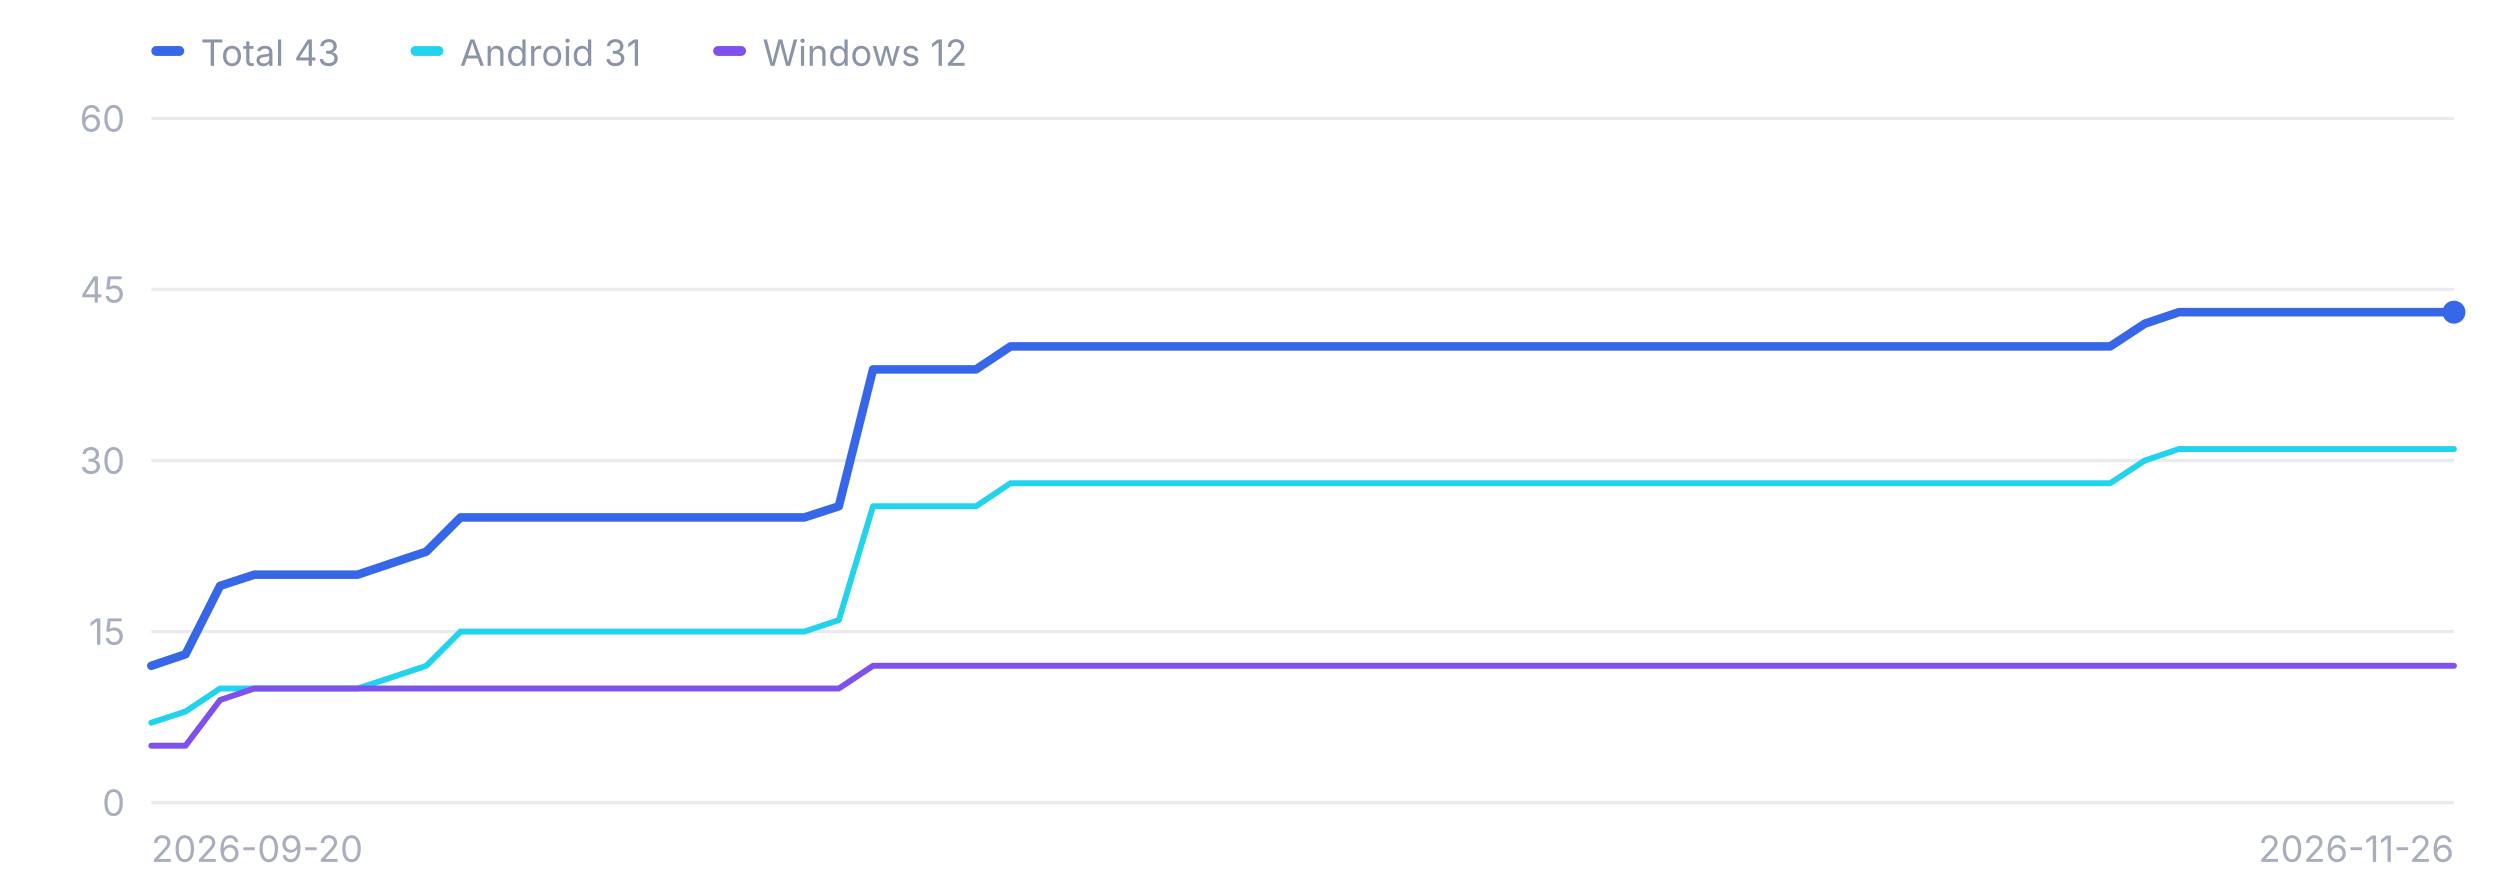
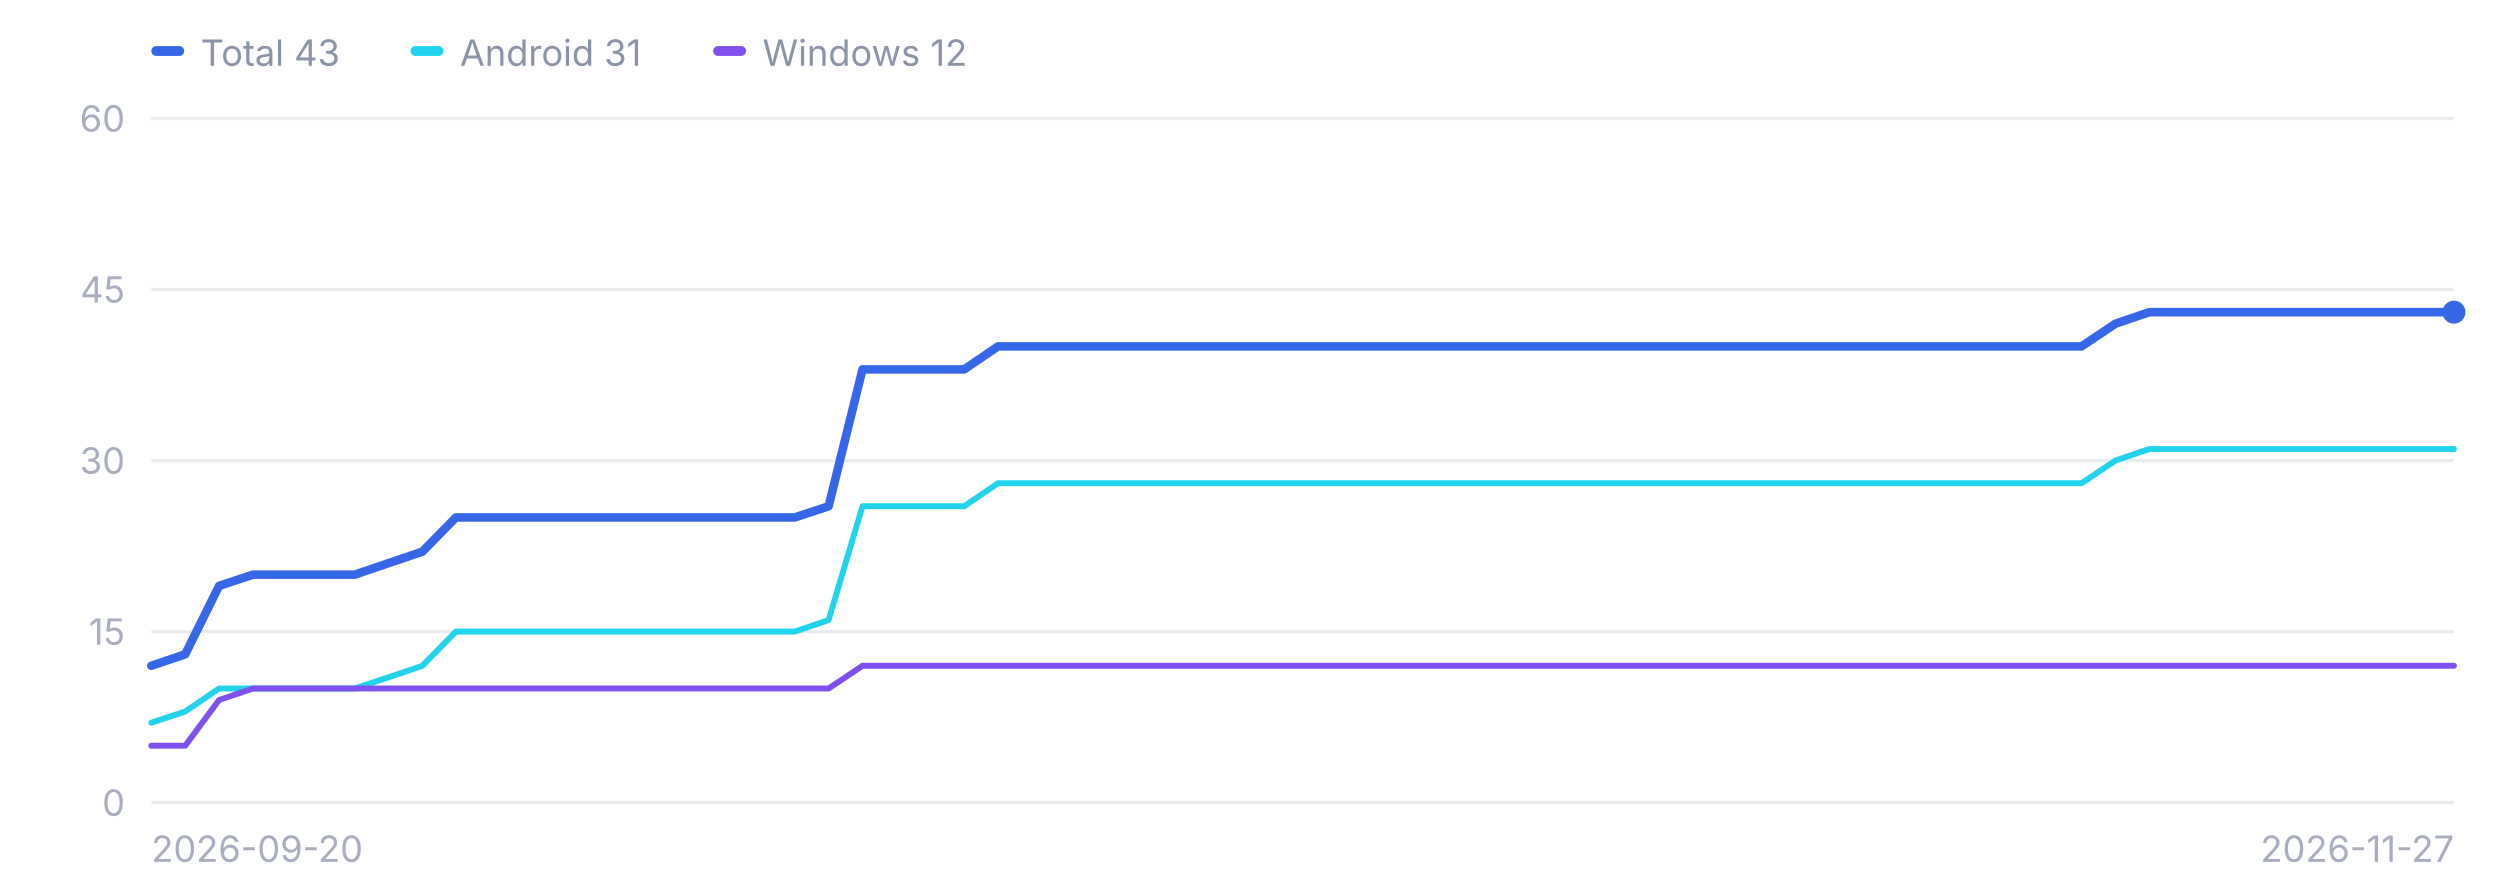
<svg xmlns="http://www.w3.org/2000/svg" width="760" height="270" viewBox="0 0 760 270" role="img" aria-label="CubePilot downloads over time. Latest total 43.">
  <style>text{font-family:system-ui,-apple-system,Segoe UI,sans-serif}</style>
  <line x1="46" y1="244.0" x2="746" y2="244.0" stroke="#8b93a7" stroke-opacity="0.18" stroke-width="1" />
  <text x="38" y="248.0" text-anchor="end" font-size="11" fill="#8b93a7" fill-opacity="0.75">0</text>
  <line x1="46" y1="192.0" x2="746" y2="192.0" stroke="#8b93a7" stroke-opacity="0.18" stroke-width="1" />
  <text x="38" y="196.0" text-anchor="end" font-size="11" fill="#8b93a7" fill-opacity="0.75">15</text>
  <line x1="46" y1="140.0" x2="746" y2="140.0" stroke="#8b93a7" stroke-opacity="0.18" stroke-width="1" />
  <text x="38" y="144.0" text-anchor="end" font-size="11" fill="#8b93a7" fill-opacity="0.75">30</text>
  <line x1="46" y1="88.0" x2="746" y2="88.0" stroke="#8b93a7" stroke-opacity="0.18" stroke-width="1" />
  <text x="38" y="92.0" text-anchor="end" font-size="11" fill="#8b93a7" fill-opacity="0.75">45</text>
  <line x1="46" y1="36.0" x2="746" y2="36.0" stroke="#8b93a7" stroke-opacity="0.18" stroke-width="1" />
  <text x="38" y="40.0" text-anchor="end" font-size="11" fill="#8b93a7" fill-opacity="0.75">60</text>
-   <polyline points="46.0,219.7 56.4,216.3 66.9,209.3 77.3,209.3 87.8,209.3 98.2,209.3 108.7,209.3 119.1,205.9 129.6,202.4 140.0,192.0 150.5,192.0 160.9,192.0 171.4,192.0 181.8,192.0 192.3,192.0 202.7,192.0 213.2,192.0 223.6,192.0 234.1,192.0 244.5,192.0 255.0,188.5 265.4,153.9 275.9,153.9 286.3,153.9 296.7,153.9 307.2,146.9 317.6,146.9 328.1,146.9 338.5,146.9 349.0,146.9 359.4,146.9 369.9,146.9 380.3,146.9 390.8,146.9 401.2,146.9 411.7,146.9 422.1,146.9 432.6,146.9 443.0,146.9 453.5,146.9 463.9,146.9 474.4,146.9 484.8,146.9 495.3,146.9 505.7,146.9 516.1,146.9 526.6,146.9 537.0,146.9 547.5,146.9 557.9,146.9 568.4,146.9 578.8,146.9 589.3,146.9 599.7,146.9 610.2,146.9 620.6,146.9 631.1,146.9 641.5,146.9 652.0,140.0 662.4,136.5 672.9,136.5 683.3,136.5 693.8,136.5 704.2,136.5 714.7,136.5 725.1,136.5 735.6,136.5 746.0,136.5" fill="none" stroke="#22D3EE" stroke-width="1.8" stroke-linejoin="round" stroke-linecap="round" />
-   <polyline points="46.0,226.7 56.4,226.7 66.9,212.8 77.3,209.3 87.8,209.3 98.2,209.3 108.7,209.3 119.1,209.3 129.6,209.3 140.0,209.3 150.5,209.3 160.9,209.3 171.4,209.3 181.8,209.3 192.3,209.3 202.7,209.3 213.2,209.3 223.6,209.3 234.1,209.3 244.5,209.3 255.0,209.3 265.4,202.4 275.9,202.4 286.3,202.4 296.7,202.4 307.2,202.4 317.6,202.4 328.1,202.4 338.5,202.4 349.0,202.4 359.4,202.4 369.9,202.4 380.3,202.4 390.8,202.4 401.2,202.4 411.7,202.4 422.1,202.4 432.6,202.4 443.0,202.4 453.5,202.4 463.9,202.4 474.4,202.4 484.8,202.4 495.3,202.4 505.7,202.4 516.1,202.4 526.6,202.4 537.0,202.4 547.5,202.4 557.9,202.4 568.4,202.4 578.8,202.4 589.3,202.4 599.7,202.4 610.2,202.4 620.6,202.4 631.1,202.4 641.5,202.4 652.0,202.4 662.4,202.4 672.9,202.4 683.3,202.4 693.8,202.4 704.2,202.4 714.7,202.4 725.1,202.4 735.6,202.4 746.0,202.4" fill="none" stroke="#7F50EE" stroke-width="1.8" stroke-linejoin="round" stroke-linecap="round" />
-   <polyline points="46.0,202.4 56.4,198.9 66.9,178.1 77.3,174.7 87.8,174.7 98.2,174.7 108.7,174.7 119.1,171.2 129.6,167.7 140.0,157.3 150.5,157.3 160.9,157.3 171.4,157.3 181.8,157.3 192.3,157.3 202.7,157.3 213.2,157.3 223.6,157.3 234.1,157.3 244.5,157.3 255.0,153.9 265.4,112.3 275.9,112.3 286.3,112.3 296.7,112.3 307.2,105.3 317.6,105.3 328.1,105.3 338.5,105.3 349.0,105.3 359.4,105.3 369.9,105.3 380.3,105.3 390.8,105.3 401.2,105.3 411.7,105.3 422.1,105.3 432.6,105.3 443.0,105.3 453.5,105.3 463.9,105.3 474.4,105.3 484.8,105.3 495.3,105.3 505.7,105.3 516.1,105.3 526.6,105.3 537.0,105.3 547.5,105.3 557.9,105.3 568.4,105.3 578.8,105.3 589.3,105.3 599.7,105.3 610.2,105.3 620.6,105.3 631.1,105.3 641.5,105.3 652.0,98.4 662.4,94.9 672.9,94.9 683.3,94.9 693.8,94.9 704.2,94.9 714.7,94.9 725.1,94.9 735.6,94.9 746.0,94.9" fill="none" stroke="#3767E9" stroke-width="2.6" stroke-linejoin="round" stroke-linecap="round" />
+   <polyline points="46.0,219.7 56.3,216.3 66.6,209.3 76.9,209.3 87.2,209.3 97.5,209.3 107.8,209.3 118.1,205.9 128.4,202.4 138.6,192.0 148.9,192.0 159.2,192.0 169.5,192.0 179.8,192.0 190.1,192.0 200.4,192.0 210.7,192.0 221.0,192.0 231.3,192.0 241.6,192.0 251.9,188.5 262.2,153.9 272.5,153.9 282.8,153.9 293.1,153.9 303.4,146.9 313.6,146.9 323.9,146.9 334.2,146.9 344.5,146.9 354.8,146.9 365.1,146.9 375.4,146.9 385.7,146.9 396.0,146.9 406.3,146.9 416.6,146.9 426.9,146.9 437.2,146.9 447.5,146.9 457.8,146.9 468.1,146.9 478.4,146.9 488.6,146.9 498.9,146.9 509.2,146.9 519.5,146.9 529.8,146.9 540.1,146.9 550.4,146.9 560.7,146.9 571.0,146.9 581.3,146.9 591.6,146.9 601.9,146.9 612.2,146.9 622.5,146.9 632.8,146.9 643.1,140.0 653.4,136.5 663.6,136.5 673.9,136.5 684.2,136.5 694.5,136.5 704.8,136.5 715.1,136.5 725.4,136.5 735.7,136.5 746.0,136.5" fill="none" stroke="#22D3EE" stroke-width="1.8" stroke-linejoin="round" stroke-linecap="round" />
+   <polyline points="46.0,226.7 56.3,226.7 66.6,212.8 76.9,209.3 87.2,209.3 97.5,209.3 107.8,209.3 118.1,209.3 128.4,209.3 138.6,209.3 148.9,209.3 159.2,209.3 169.5,209.3 179.8,209.3 190.1,209.3 200.4,209.3 210.7,209.3 221.0,209.3 231.3,209.3 241.6,209.3 251.9,209.3 262.2,202.4 272.5,202.4 282.8,202.4 293.1,202.4 303.4,202.4 313.6,202.4 323.9,202.4 334.2,202.4 344.5,202.4 354.8,202.4 365.1,202.4 375.4,202.4 385.7,202.4 396.0,202.4 406.3,202.4 416.6,202.4 426.9,202.4 437.2,202.4 447.5,202.4 457.8,202.4 468.1,202.4 478.4,202.4 488.6,202.4 498.9,202.4 509.2,202.4 519.5,202.4 529.8,202.4 540.1,202.4 550.4,202.4 560.7,202.4 571.0,202.4 581.3,202.4 591.6,202.4 601.9,202.4 612.2,202.4 622.5,202.4 632.8,202.4 643.1,202.4 653.4,202.4 663.6,202.4 673.9,202.4 684.2,202.4 694.5,202.4 704.8,202.4 715.1,202.4 725.4,202.4 735.7,202.4 746.0,202.4" fill="none" stroke="#7F50EE" stroke-width="1.8" stroke-linejoin="round" stroke-linecap="round" />
+   <polyline points="46.0,202.4 56.3,198.9 66.6,178.1 76.9,174.7 87.2,174.7 97.5,174.7 107.8,174.7 118.1,171.2 128.4,167.7 138.6,157.3 148.9,157.3 159.2,157.3 169.5,157.3 179.8,157.3 190.1,157.3 200.4,157.3 210.7,157.3 221.0,157.3 231.3,157.3 241.6,157.3 251.9,153.9 262.2,112.3 272.5,112.3 282.8,112.3 293.1,112.3 303.4,105.3 313.6,105.3 323.9,105.3 334.2,105.3 344.5,105.3 354.8,105.3 365.1,105.3 375.4,105.3 385.7,105.3 396.0,105.3 406.3,105.3 416.6,105.3 426.9,105.3 437.2,105.3 447.5,105.3 457.8,105.3 468.1,105.3 478.4,105.3 488.6,105.3 498.9,105.3 509.2,105.3 519.5,105.3 529.8,105.3 540.1,105.3 550.4,105.3 560.7,105.3 571.0,105.3 581.3,105.3 591.6,105.3 601.9,105.3 612.2,105.3 622.5,105.3 632.8,105.3 643.1,98.4 653.4,94.9 663.6,94.9 673.9,94.9 684.2,94.9 694.5,94.9 704.8,94.9 715.1,94.9 725.4,94.9 735.7,94.9 746.0,94.9" fill="none" stroke="#3767E9" stroke-width="2.6" stroke-linejoin="round" stroke-linecap="round" />
  <circle cx="746.0" cy="94.9" r="3.5" fill="#3767E9" />
  <text x="46" y="262" font-size="11" fill="#8b93a7" fill-opacity="0.75">2026-09-20</text>
-   <text x="746" y="262" text-anchor="end" font-size="11" fill="#8b93a7" fill-opacity="0.75">2026-11-26</text>
+   <text x="746" y="262" text-anchor="end" font-size="11" fill="#8b93a7" fill-opacity="0.75">2026-11-27</text>
  <rect x="46" y="14" width="10" height="3" rx="1.5" fill="#3767E9" />
  <text x="61" y="20" font-size="11" fill="#8b93a7">Total 43</text>
  <rect x="124.8" y="14" width="10" height="3" rx="1.5" fill="#22D3EE" />
  <text x="139.8" y="20" font-size="11" fill="#8b93a7">Android 31</text>
  <rect x="216.8" y="14" width="10" height="3" rx="1.5" fill="#7F50EE" />
  <text x="231.8" y="20" font-size="11" fill="#8b93a7">Windows 12</text>
</svg>
